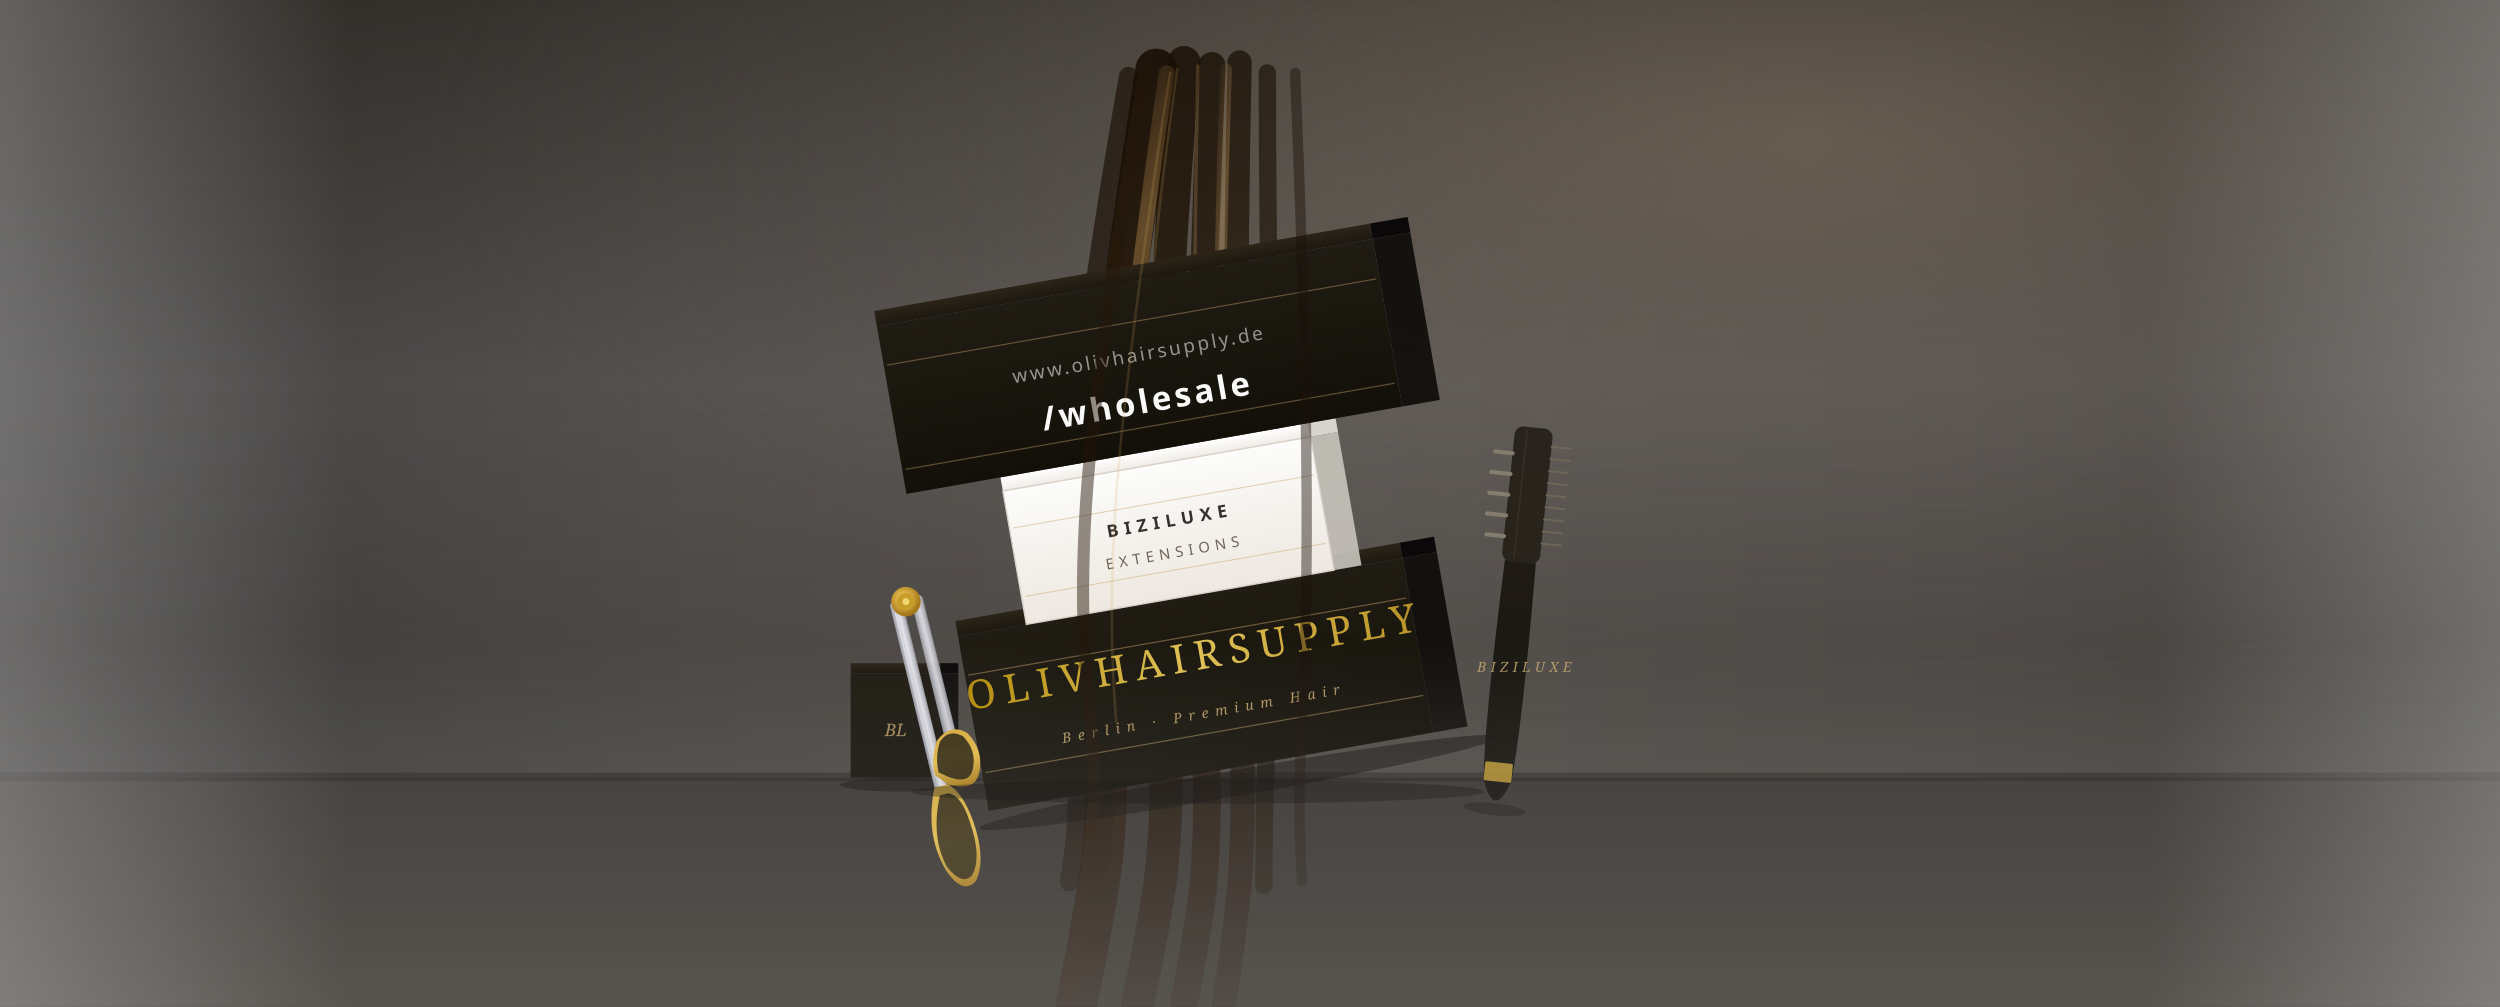
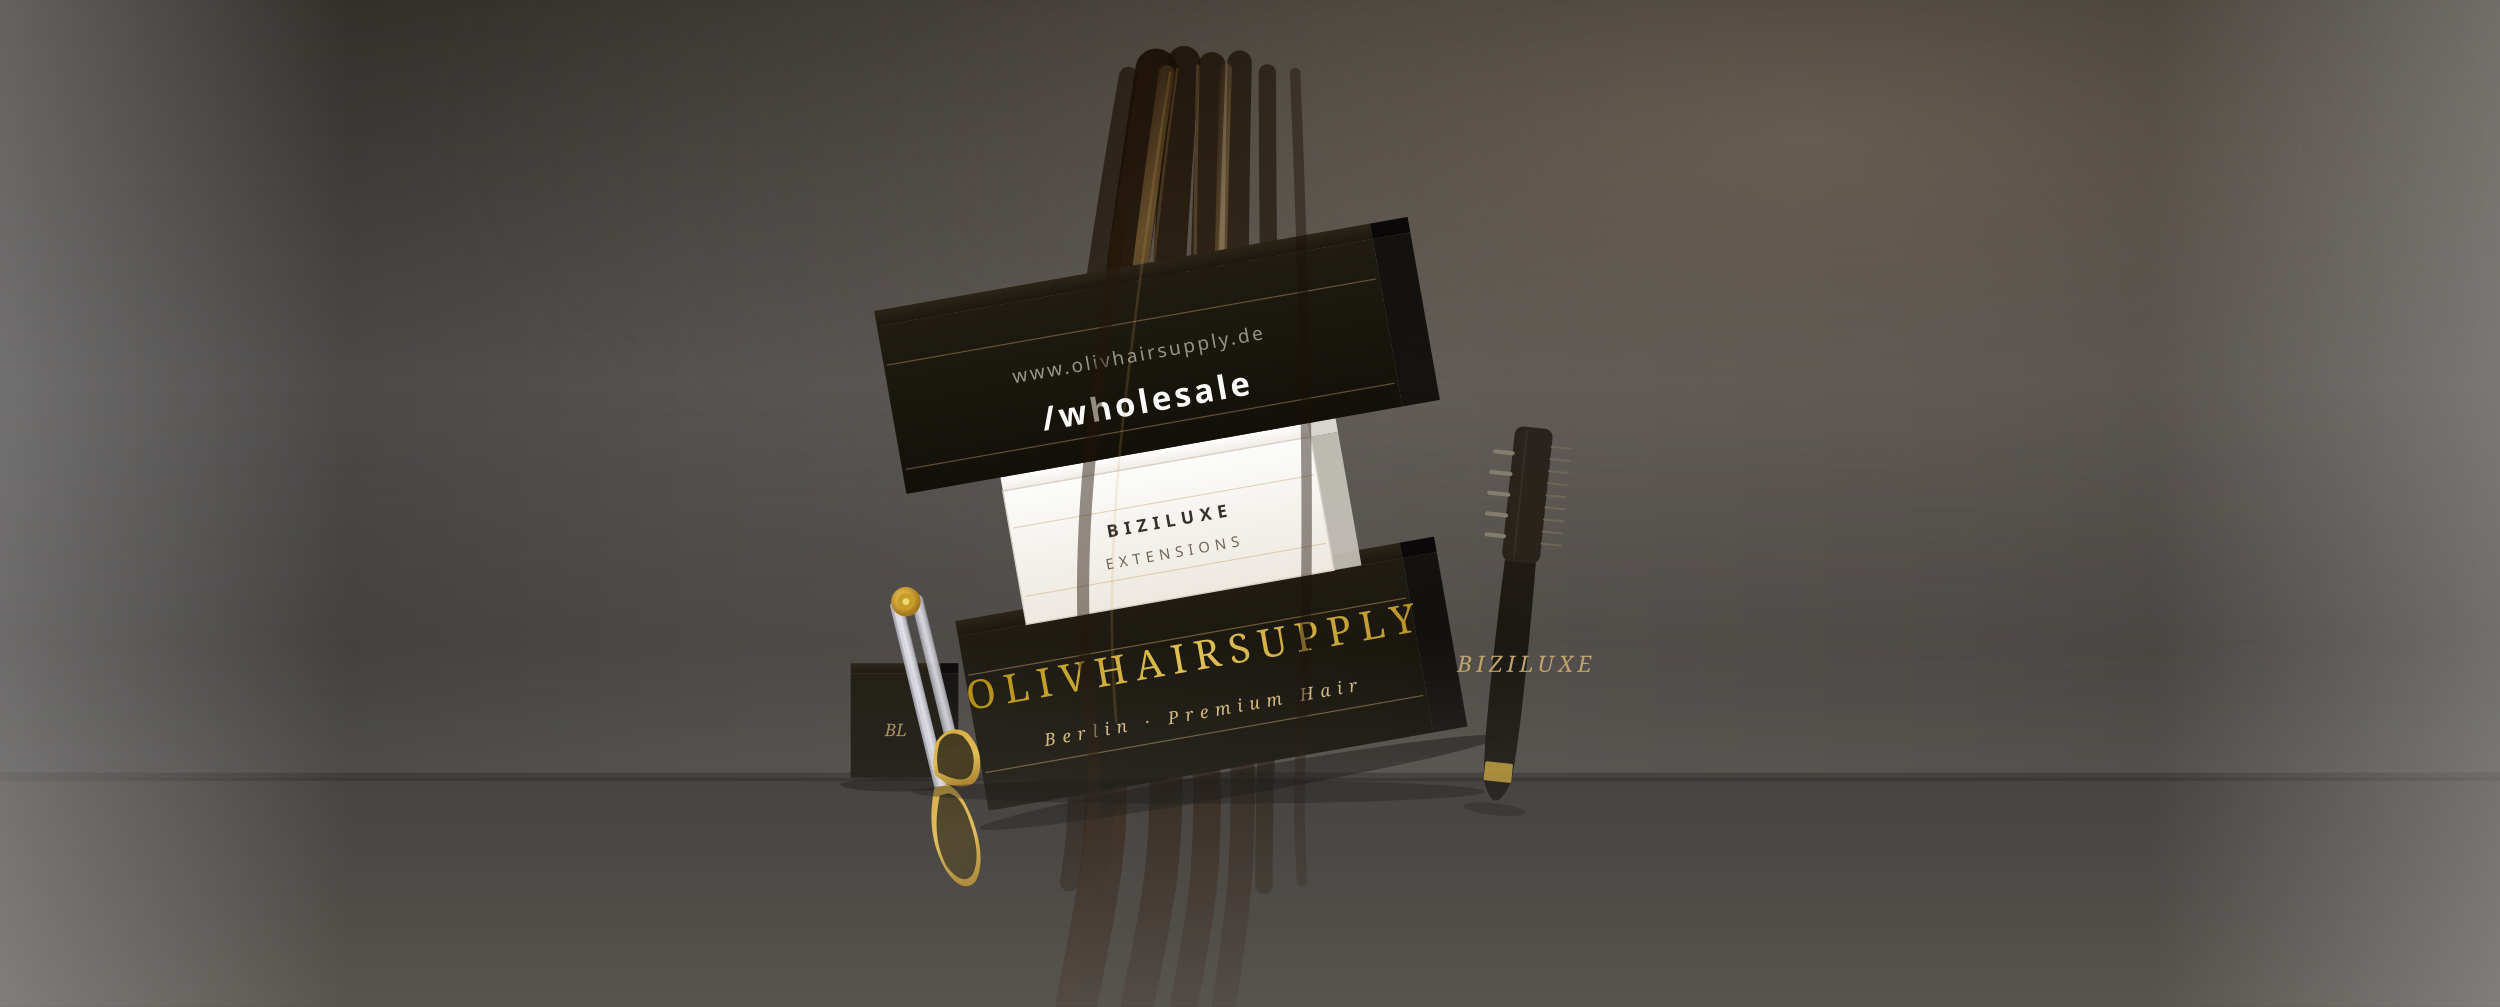
<svg xmlns="http://www.w3.org/2000/svg" viewBox="0 0 1440 580" preserveAspectRatio="xMidYMid slice" width="1440" height="580">
  <defs>
    <linearGradient id="wBg" x1="0" y1="0" x2="1" y2="0">
      <stop offset="0%" stop-color="#424040" />
      <stop offset="28%" stop-color="#555250" />
      <stop offset="54%" stop-color="#5E5A56" />
      <stop offset="78%" stop-color="#575350" />
      <stop offset="100%" stop-color="#4A4744" />
    </linearGradient>
    <linearGradient id="wTopS" x1="0" y1="0" x2="0" y2="1">
      <stop offset="0%" stop-color="#1C1810" stop-opacity="0.52" />
      <stop offset="38%" stop-color="#1C1810" stop-opacity="0" />
      <stop offset="100%" stop-color="#100C08" stop-opacity="0.38" />
    </linearGradient>
    <radialGradient id="wKey" cx="72%" cy="14%" r="55%">
      <stop offset="0%" stop-color="#807060" stop-opacity="0.58" />
      <stop offset="100%" stop-color="#5E5A56" stop-opacity="0" />
    </radialGradient>
    <linearGradient id="wFloor" x1="0" y1="0" x2="0" y2="1">
      <stop offset="0%" stop-color="#363230" />
      <stop offset="100%" stop-color="#242018" />
    </linearGradient>
    <linearGradient id="vigL" x1="0" y1="0" x2="1" y2="0">
      <stop offset="0%" stop-color="#C8C8C8" stop-opacity="0.35" />
      <stop offset="100%" stop-color="#C8C8C8" stop-opacity="0" />
    </linearGradient>
    <linearGradient id="vigR" x1="0" y1="0" x2="1" y2="0">
      <stop offset="0%" stop-color="#C8C8C8" stop-opacity="0" />
      <stop offset="100%" stop-color="#C8C8C8" stop-opacity="0.35" />
    </linearGradient>
    <linearGradient id="vigB" x1="0" y1="0" x2="0" y2="1">
      <stop offset="0%" stop-color="#D0D0D0" stop-opacity="0" />
      <stop offset="100%" stop-color="#D0D0D0" stop-opacity="0.3" />
    </linearGradient>
    <linearGradient id="bkFace" x1="0" y1="0" x2="0" y2="1">
      <stop offset="0%" stop-color="#201C14" />
      <stop offset="100%" stop-color="#121008" />
    </linearGradient>
    <linearGradient id="bkTop" x1="0" y1="0" x2="0" y2="1">
      <stop offset="0%" stop-color="#2C2418" />
      <stop offset="100%" stop-color="#1C1810" />
    </linearGradient>
    <linearGradient id="whFace" x1="0" y1="0" x2="0" y2="1">
      <stop offset="0%" stop-color="#FCFCFA" />
      <stop offset="100%" stop-color="#EDE8E0" />
    </linearGradient>
    <linearGradient id="whTop" x1="0" y1="0" x2="0" y2="1">
      <stop offset="0%" stop-color="#FFFFFF" />
      <stop offset="100%" stop-color="#F0ECE6" />
    </linearGradient>
    <linearGradient id="goldT" x1="0" y1="0" x2="1" y2="0">
      <stop offset="0%" stop-color="#B8900A" />
      <stop offset="50%" stop-color="#E8C858" />
      <stop offset="100%" stop-color="#C09828" />
    </linearGradient>
    <linearGradient id="hDark" x1="0.1" y1="0" x2="0.1" y2="1">
      <stop offset="0%" stop-color="#180E04" />
      <stop offset="40%" stop-color="#281808" />
      <stop offset="100%" stop-color="#1C1008" />
    </linearGradient>
    <linearGradient id="hShine" x1="0.08" y1="0" x2="0.2" y2="1">
      <stop offset="0%" stop-color="#C09050" stop-opacity="0" />
      <stop offset="25%" stop-color="#D8A860" stop-opacity="0.68" />
      <stop offset="60%" stop-color="#B08040" stop-opacity="0.38" />
      <stop offset="100%" stop-color="#885020" stop-opacity="0" />
    </linearGradient>
    <linearGradient id="bladeSc" x1="0" y1="0" x2="1" y2="0">
      <stop offset="0%" stop-color="#9898A4" />
      <stop offset="35%" stop-color="#D8D8E0" />
      <stop offset="55%" stop-color="#ECEEF4" />
      <stop offset="85%" stop-color="#C0C0C8" />
      <stop offset="100%" stop-color="#888890" />
    </linearGradient>
    <linearGradient id="hndlSc" x1="0" y1="0" x2="0" y2="1">
      <stop offset="0%" stop-color="#D8AC3A" />
      <stop offset="50%" stop-color="#E4BA48" />
      <stop offset="100%" stop-color="#A47818" />
    </linearGradient>
    <radialGradient id="pvtSc" cx="45%" cy="38%" r="55%">
      <stop offset="0%" stop-color="#F0D870" />
      <stop offset="50%" stop-color="#D4A840" />
      <stop offset="100%" stop-color="#A47818" />
    </radialGradient>
    <linearGradient id="combH" x1="0" y1="0" x2="0" y2="1">
      <stop offset="0%" stop-color="#1C1810" />
      <stop offset="100%" stop-color="#0E0C08" />
    </linearGradient>
  </defs>
  <rect width="1440" height="580" fill="url(#wBg)" />
  <rect width="1440" height="580" fill="url(#wTopS)" />
  <rect width="1440" height="580" fill="url(#wKey)" />
  <rect x="0" y="448" width="1440" height="132" fill="url(#wFloor)" />
  <rect x="0" y="445" width="1440" height="5" fill="#14100C" opacity="0.38" />
  <path d="M666,40 Q652,130 640,225 Q626,330 635,415 Q640,462 633,508 Q627,545 620,578" fill="none" stroke="url(#hDark)" stroke-width="24" opacity="0.88" stroke-linecap="round" />
  <path d="M682,36 Q674,128 670,224 Q664,330 670,416 Q674,463 668,510 Q662,548 655,578" fill="none" stroke="url(#hDark)" stroke-width="19" opacity="0.82" stroke-linecap="round" />
  <path d="M698,38 Q694,130 692,228 Q688,335 694,420 Q697,466 693,512 Q688,548 682,578" fill="none" stroke="url(#hDark)" stroke-width="16" opacity="0.77" stroke-linecap="round" />
  <path d="M714,36 Q712,128 712,228 Q712,335 715,420 Q717,465 714,510 Q710,548 705,578" fill="none" stroke="url(#hDark)" stroke-width="14" opacity="0.72" stroke-linecap="round" />
  <path d="M650,44 Q634,134 622,228 Q608,334 618,415 Q624,462 616,508" fill="none" stroke="#180E04" stroke-width="11" opacity="0.65" stroke-linecap="round" />
  <path d="M730,42 Q730,132 732,228 Q734,334 730,416 Q728,463 728,510" fill="none" stroke="#180E04" stroke-width="10" opacity="0.62" stroke-linecap="round" />
  <path d="M672,42 Q658,136 648,232 Q636,338 645,420 Q649,466 642,512" fill="none" stroke="url(#hShine)" stroke-width="9" opacity="0.52" stroke-linecap="round" />
  <path d="M706,40 Q703,134 702,230 Q699,336 704,418 Q707,464 704,510" fill="none" stroke="url(#hShine)" stroke-width="7" opacity="0.45" stroke-linecap="round" />
  <path d="M690,38 Q688,130 688,226 Q688,333 691,417" fill="none" stroke="#E0B868" stroke-width="2" opacity="0.2" stroke-linecap="round" />
  <path d="M678,40 Q665,132 658,226 Q650,330 658,414" fill="none" stroke="#D4A858" stroke-width="1.5" opacity="0.18" stroke-linecap="round" />
  <g transform="rotate(-10, 680, 345)">
    <ellipse cx="695" cy="455" rx="152" ry="7.5" fill="#060402" opacity="0.45" />
    <rect x="810" y="344" width="20" height="102" fill="#0C0A08" opacity="0.9" />
    <rect x="550" y="335" width="260" height="9" fill="url(#bkTop)" />
    <rect x="810" y="335" width="20" height="9" fill="#0A0808" />
    <rect x="550" y="344" width="260" height="102" fill="url(#bkFace)" />
    <line x1="552" y1="367" x2="808" y2="367" stroke="#C9A96E" stroke-width="0.7" opacity="0.45" />
    <line x1="552" y1="424" x2="808" y2="424" stroke="#C9A96E" stroke-width="0.7" opacity="0.45" />
    <text x="680" y="387" font-family="'Cormorant Garamond',Georgia,serif" font-size="23" font-weight="300" fill="url(#goldT)" text-anchor="middle" letter-spacing="5" opacity="0.96">OLIVHAIRSUPPLY</text>
-     <text x="680" y="415" font-family="'Cormorant Garamond',Georgia,serif" font-size="8" font-style="italic" fill="#C9A96E" text-anchor="middle" letter-spacing="4" opacity="0.85">Berlin · Premium Hair</text>
+     <text x="680" y="415" font-family="'Cormorant Garamond',Georgia,serif" font-size="10" font-style="italic" fill="#D4B87A" text-anchor="middle" letter-spacing="4" opacity="1">Berlin · Premium Hair</text>
    <rect x="770" y="266" width="16" height="78" fill="#C8C4BC" opacity="0.9" />
    <rect x="590" y="258" width="180" height="8" fill="url(#whTop)" />
    <rect x="770" y="258" width="16" height="8" fill="#D8D4CE" />
    <rect x="590" y="266" width="180" height="78" fill="url(#whFace)" stroke="#D8D0C8" stroke-width="0.8" />
    <line x1="592" y1="288" x2="768" y2="288" stroke="#C9A96E" stroke-width="0.6" opacity="0.5" />
    <line x1="592" y1="328" x2="768" y2="328" stroke="#C9A96E" stroke-width="0.6" opacity="0.5" />
    <text x="680" y="303" font-family="'Montserrat',sans-serif" font-size="10" font-weight="700" fill="#1A1410" text-anchor="middle" letter-spacing="3.5" opacity="0.88">BIZILUXE</text>
    <text x="680" y="321" font-family="'Montserrat',sans-serif" font-size="8.5" font-weight="500" fill="#4A3C30" text-anchor="middle" letter-spacing="3" opacity="0.78">EXTENSIONS</text>
    <rect x="825" y="160" width="22" height="98" fill="#0C0A08" opacity="0.9" />
    <rect x="535" y="151" width="290" height="9" fill="url(#bkTop)" />
    <rect x="825" y="151" width="22" height="9" fill="#0A0808" />
    <rect x="535" y="160" width="290" height="98" fill="url(#bkFace)" />
    <line x1="537" y1="183" x2="823" y2="183" stroke="#C9A96E" stroke-width="0.7" opacity="0.4" />
    <line x1="537" y1="244" x2="823" y2="244" stroke="#C9A96E" stroke-width="0.7" opacity="0.4" />
    <text x="680" y="206" font-family="'Montserrat',sans-serif" font-size="11" font-weight="400" fill="#C8C4BC" text-anchor="middle" letter-spacing="1.5" opacity="0.72">www.olivhairsupply.de</text>
    <text x="680" y="236" font-family="'Montserrat',sans-serif" font-size="19" font-weight="700" fill="#FFFFFF" text-anchor="middle" letter-spacing="2" opacity="0.97">/wholesale</text>
  </g>
  <path d="M660,38 Q644,132 632,226 Q618,332 628,412 Q633,460 626,506 Q621,544 615,576" fill="none" stroke="#241408" stroke-width="7" opacity="0.48" stroke-linecap="round" />
  <path d="M746,42 Q750,136 752,232 Q754,338 750,416 Q747,462 750,508" fill="none" stroke="#1A1008" stroke-width="6" opacity="0.45" stroke-linecap="round" />
  <path d="M674,42 Q659,136 648,232 Q636,336 643,416" fill="none" stroke="#D4A858" stroke-width="1.5" opacity="0.18" stroke-linecap="round" />
  <rect x="490" y="388" width="52" height="60" rx="1" fill="url(#bkFace)" />
  <rect x="490" y="382" width="52" height="6" fill="url(#bkTop)" />
  <rect x="542" y="388" width="10" height="60" fill="#0C0A08" opacity="0.9" />
  <rect x="542" y="382" width="10" height="6" fill="#0A0808" />
  <text x="516" y="424" font-family="'Cormorant Garamond',Georgia,serif" font-size="10" fill="#C9A96E" text-anchor="middle" font-style="italic" opacity="0.8">BL</text>
  <ellipse cx="518" cy="452" rx="34" ry="4" fill="#060402" opacity="0.42" />
  <g transform="translate(516,348) rotate(-14)">
    <path d="M-3.5,0 L-4,108 Q-0.5,114 3.5,108 L4,0 Q0.5,-5.5 -3.5,0 Z" fill="url(#bladeSc)" opacity="0.94" />
    <line x1="-1.5" y1="5" x2="-2" y2="102" stroke="#F0F0F8" stroke-width="0.7" opacity="0.5" />
    <path d="M9,0 L8.5,108 Q12,114 15.5,108 L16,0 Q12.5,-5.5 9,0 Z" fill="url(#bladeSc)" opacity="0.86" />
    <circle cx="6" cy="0" r="8.5" fill="url(#pvtSc)" />
    <circle cx="6" cy="0" r="5" fill="#C89C28" />
    <circle cx="6" cy="0" r="2" fill="#F0D870" />
    <path d="M-4,108 Q-16,133 -9,156 Q-3,172 6,166 Q15,156 13,132 Q11,114 4,108 Z" fill="url(#hndlSc)" />
    <path d="M-2,113 Q-13,135 -8,154 Q-2,167 5,162 Q13,153 11,132 Q10,116 3,113 Z" fill="#1A1608" opacity="0.83" />
    <path d="M4,108 Q18,116 23,106 Q29,94 22,82 Q14,74 4,82 Q-2,91 -2,101 Z" fill="url(#hndlSc)" />
    <path d="M5.5,104 Q16,111 20,103 Q25,93 19,83 Q12,77 5.5,83 Q0.5,91 0.5,100 Z" fill="#1A1608" opacity="0.83" />
  </g>
  <g transform="translate(878,302) rotate(6)" opacity="0.92">
    <path d="M-9,22 Q-11,118 -8,148 Q-4,160 0,160 Q4,160 8,148 Q11,118 9,22 Q4,9 0,7 Q-4,9 -9,22 Z" fill="url(#combH)" />
    <rect x="-8" y="138" width="16" height="11" rx="1" fill="#C9A030" opacity="0.85" />
    <rect x="-11" y="-56" width="22" height="78" rx="5" fill="#242018" />
    <line x1="-4" y1="-54" x2="-4" y2="20" stroke="#3A3228" stroke-width="1" opacity="0.6" />
    <g stroke="#888070" stroke-width="2.4" stroke-linecap="round">
      <line x1="-21" y1="-40" x2="-11" y2="-40" />
      <line x1="-22" y1="-28" x2="-11" y2="-28" />
      <line x1="-22" y1="-16" x2="-11" y2="-16" />
      <line x1="-22" y1="-4" x2="-11" y2="-4" />
      <line x1="-21" y1="8" x2="-11" y2="8" />
    </g>
    <g stroke="#706858" stroke-width="1.1" stroke-linecap="round">
      <line x1="11" y1="-46" x2="22" y2="-46" />
      <line x1="11" y1="-39" x2="22" y2="-39" />
      <line x1="11" y1="-32" x2="22" y2="-32" />
      <line x1="11" y1="-25" x2="22" y2="-25" />
      <line x1="11" y1="-18" x2="22" y2="-18" />
      <line x1="11" y1="-11" x2="22" y2="-11" />
      <line x1="11" y1="-4" x2="22" y2="-4" />
      <line x1="11" y1="3" x2="22" y2="3" />
      <line x1="11" y1="10" x2="22" y2="10" />
    </g>
-     <text x="0" y="85" font-family="'Cormorant Garamond',Georgia,serif" font-size="8" font-style="italic" fill="#C9A96E" text-anchor="middle" letter-spacing="2.5" opacity="0.88" transform="rotate(-6)">BIZILUXE</text>
+     <text x="0" y="85" font-family="'Cormorant Garamond',Georgia,serif" font-size="13" font-style="italic" fill="#C9A96E" text-anchor="middle" letter-spacing="2.5" opacity="1" transform="rotate(-6)">BIZILUXE</text>
    <ellipse cx="0" cy="165" rx="18" ry="3.5" fill="#060402" opacity="0.35" />
  </g>
  <ellipse cx="690" cy="456" rx="165" ry="7" fill="#060402" opacity="0.36" />
  <rect x="0" y="0" width="200" height="580" fill="url(#vigL)" />
  <rect x="1240" y="0" width="200" height="580" fill="url(#vigR)" />
  <rect x="0" y="370" width="1440" height="210" fill="url(#vigB)" />
</svg>
